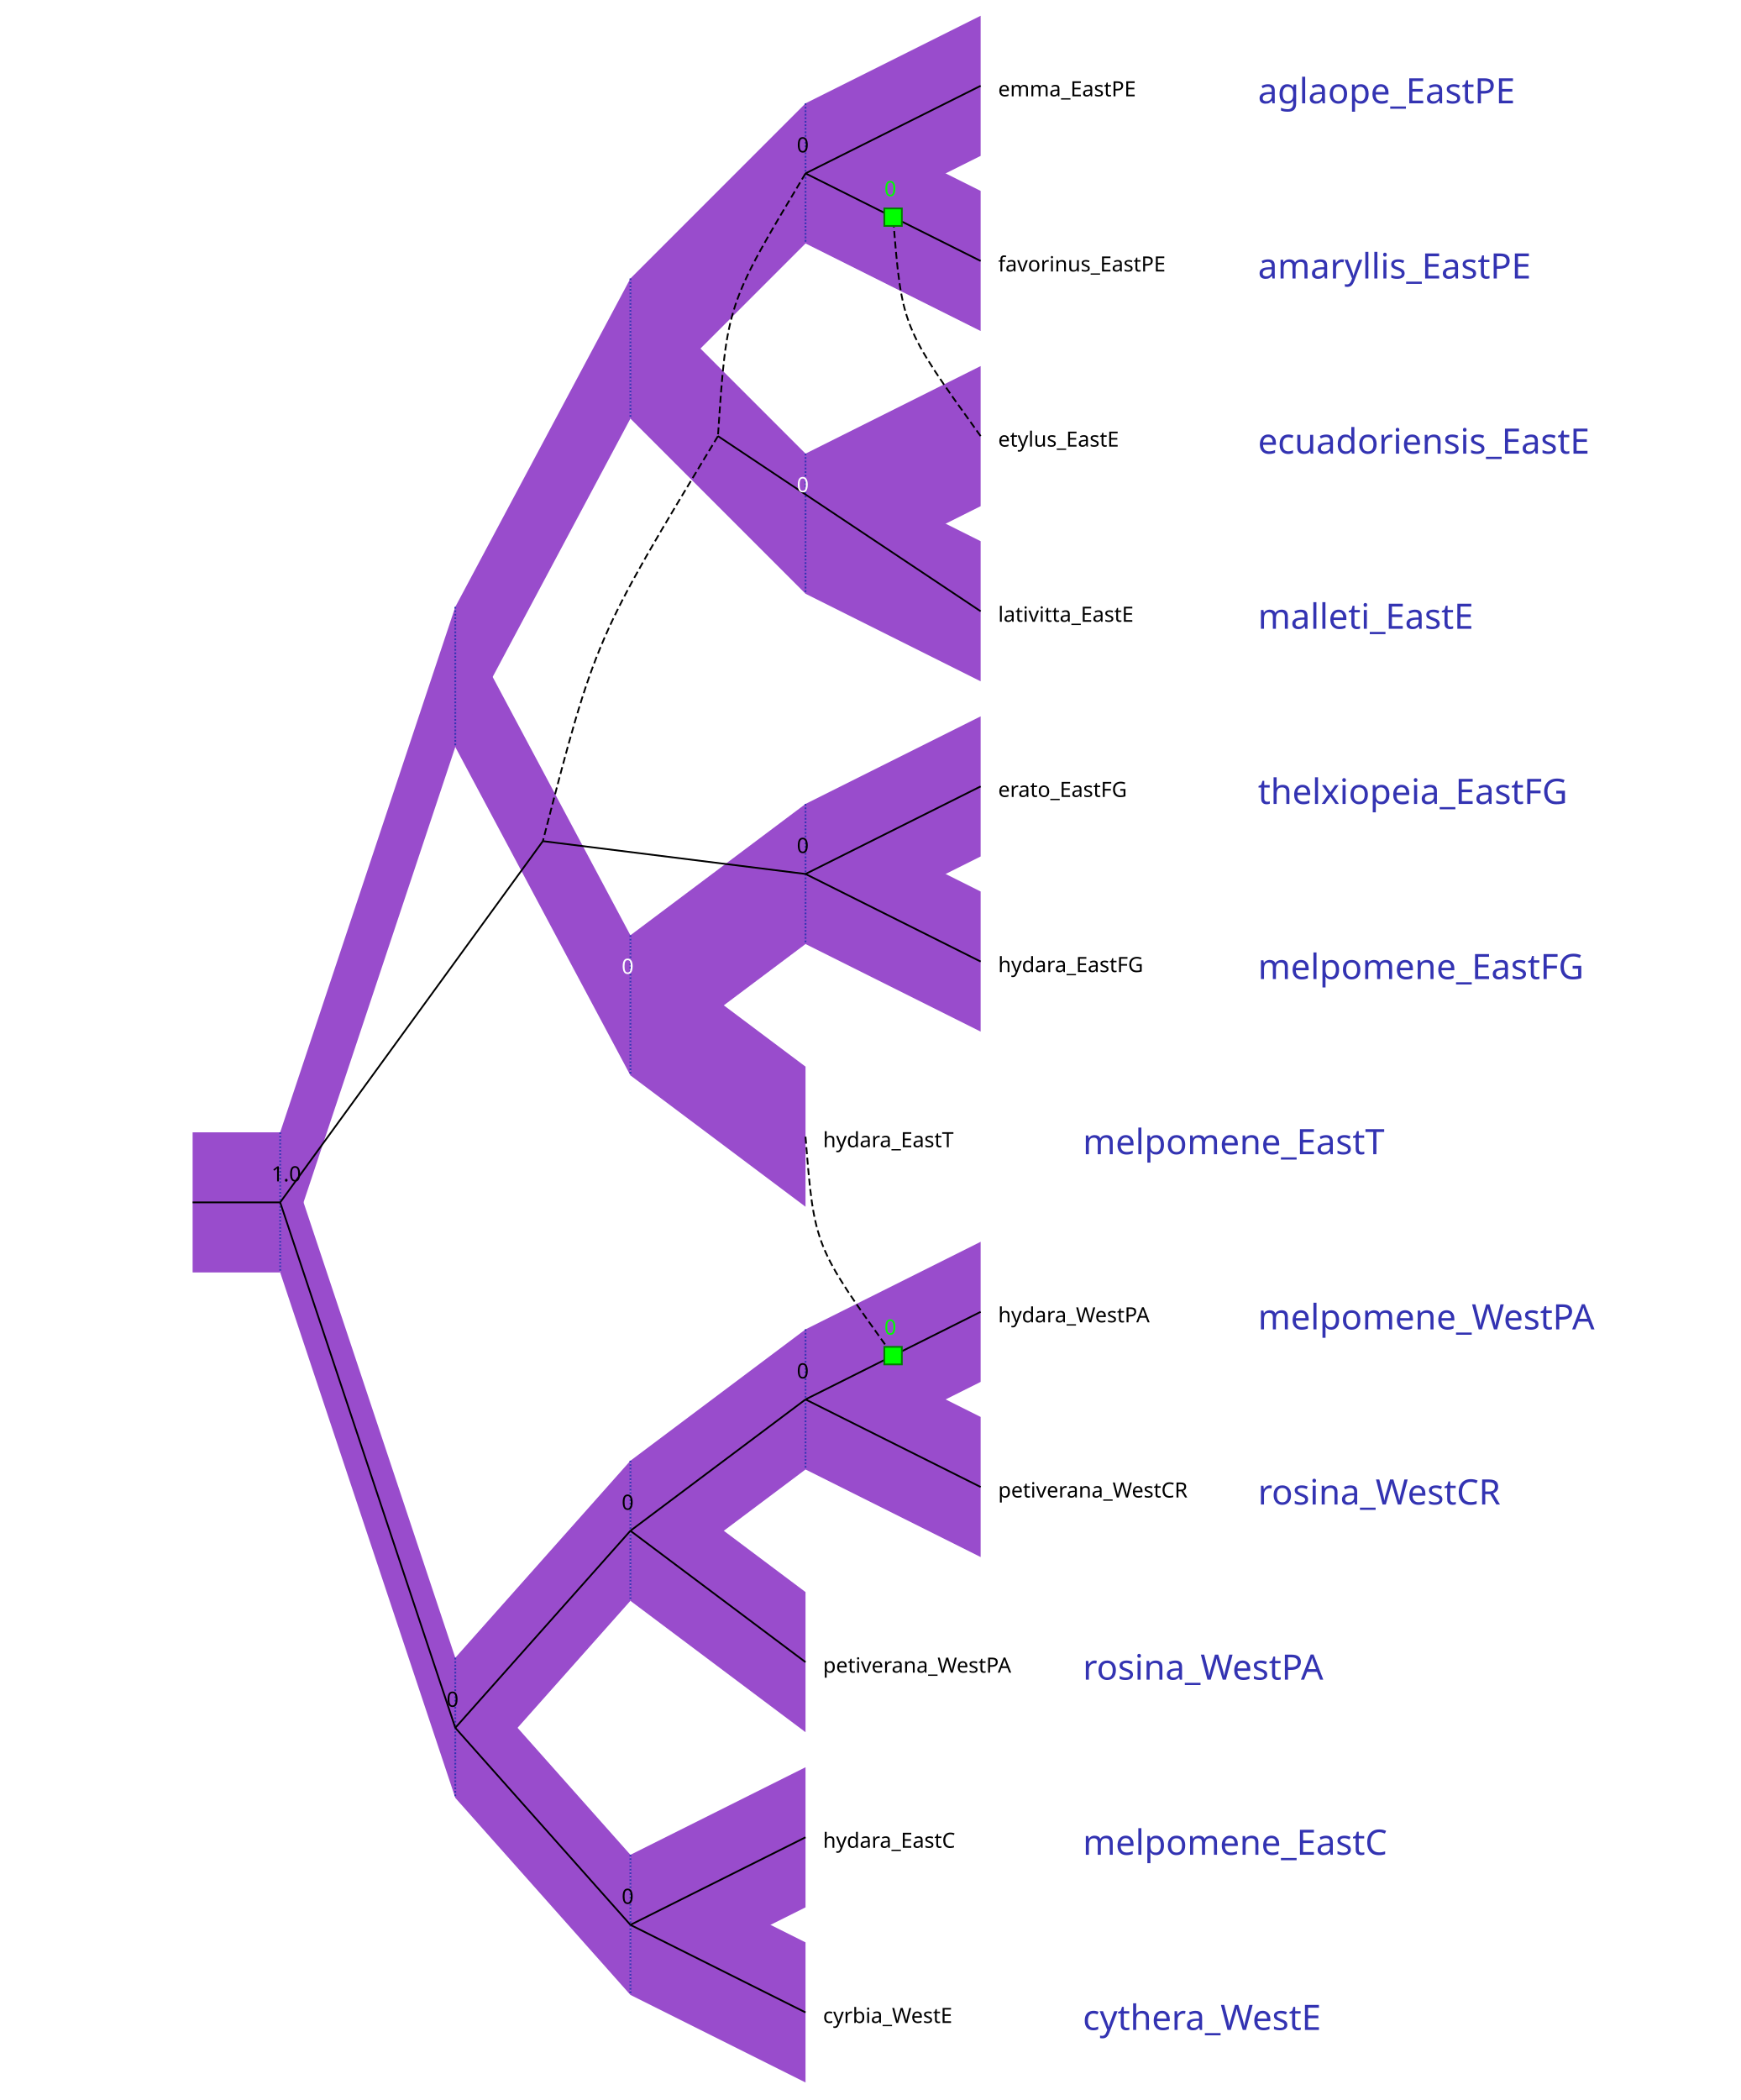
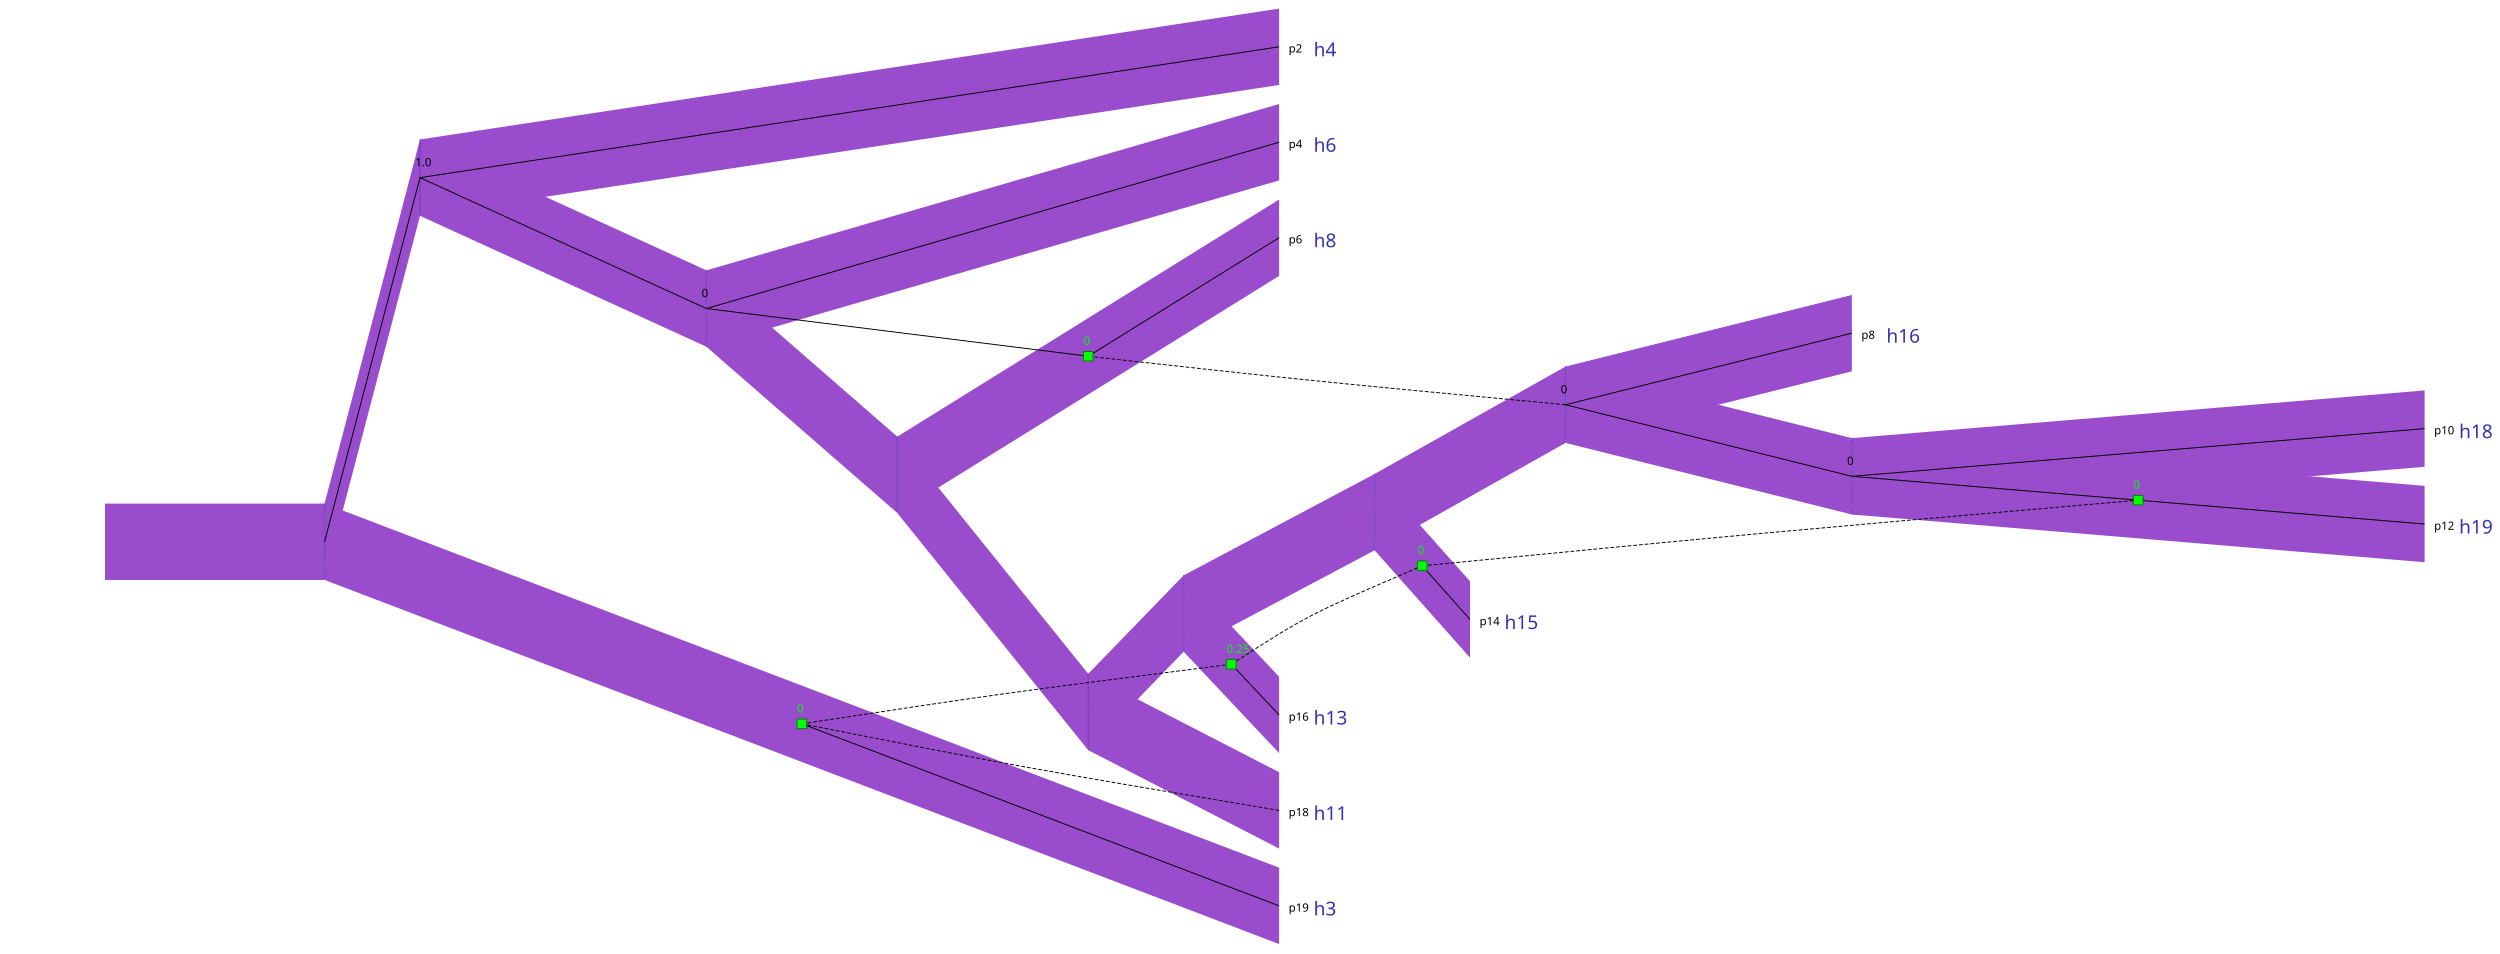
- <svg xmlns="http://www.w3.org/2000/svg" width="994" height="1199" version="1.1">
+ <svg xmlns="http://www.w3.org/2000/svg" width="2619" height="999" version="1.1">
  <g>
    <g style="font-family: &quot;Sans&quot;;">
      <g transform="translate(10, 0) ">
-         <polygon stroke="rgb(0,0,0)" stroke-opacity="0" fill="rgb(153,76,204)" points="350,834 450,909 450,989 350,914 " stroke-width="1" />
-         <polygon stroke="rgb(0,0,0)" stroke-opacity="0" fill="rgb(153,76,204)" points="450,59 550,9 550,89 450,139 " stroke-width="1" />
-         <polygon stroke="rgb(0,0,0)" stroke-opacity="0" fill="rgb(153,76,204)" points="250,946.5 350,1059 350,1139 250,1026.5 " stroke-width="1" />
-         <polygon stroke="rgb(0,0,0)" stroke-opacity="0" fill="rgb(153,76,204)" points="350,834 450,759 450,839 350,914 " stroke-width="1" />
-         <polygon stroke="rgb(0,0,0)" stroke-opacity="0" fill="rgb(153,76,204)" points="450,759 550,709 550,789 450,839 " stroke-width="1" />
-         <polygon stroke="rgb(0,0,0)" stroke-opacity="0" fill="rgb(153,76,204)" points="450,259 550,309 550,389 450,339 " stroke-width="1" />
-         <polygon stroke="rgb(0,0,0)" stroke-opacity="0" fill="rgb(153,76,204)" points="450,459 550,509 550,589 450,539 " stroke-width="1" />
-         <polygon stroke="rgb(0,0,0)" stroke-opacity="0" fill="rgb(153,76,204)" points="350,1059 450,1109 450,1189 350,1139 " stroke-width="1" />
-         <polygon stroke="rgb(0,0,0)" stroke-opacity="0" fill="rgb(153,76,204)" points="350,159 450,259 450,339 350,239 " stroke-width="1" />
-         <polygon stroke="rgb(0,0,0)" stroke-opacity="0" fill="rgb(153,76,204)" points="350,159 450,59 450,139 350,239 " stroke-width="1" />
-         <polygon stroke="rgb(0,0,0)" stroke-opacity="0" fill="rgb(153,76,204)" points="350,534 450,459 450,539 350,614 " stroke-width="1" />
-         <polygon stroke="rgb(0,0,0)" stroke-opacity="0" fill="rgb(153,76,204)" points="250,346.5 350,534 350,614 250,426.5 " stroke-width="1" />
-         <polygon stroke="rgb(0,0,0)" stroke-opacity="0" fill="rgb(153,76,204)" points="100,646.5 150,646.5 150,726.5 100,726.5 " stroke-width="1" />
-         <polygon stroke="rgb(0,0,0)" stroke-opacity="0" fill="rgb(153,76,204)" points="250,346.5 350,159 350,239 250,426.5 " stroke-width="1" />
-         <polygon stroke="rgb(0,0,0)" stroke-opacity="0" fill="rgb(153,76,204)" points="150,646.5 250,346.5 250,426.5 150,726.5 " stroke-width="1" />
-         <polygon stroke="rgb(0,0,0)" stroke-opacity="0" fill="rgb(153,76,204)" points="250,946.5 350,834 350,914 250,1026.5 " stroke-width="1" />
-         <polygon stroke="rgb(0,0,0)" stroke-opacity="0" fill="rgb(153,76,204)" points="150,646.5 250,946.5 250,1026.5 150,726.5 " stroke-width="1" />
-         <polygon stroke="rgb(0,0,0)" stroke-opacity="0" fill="rgb(153,76,204)" points="350,534 450,609 450,689 350,614 " stroke-width="1" />
-         <polygon stroke="rgb(0,0,0)" stroke-opacity="0" fill="rgb(153,76,204)" points="350,1059 450,1009 450,1089 350,1139 " stroke-width="1" />
-         <polygon stroke="rgb(0,0,0)" stroke-opacity="0" fill="rgb(153,76,204)" points="450,759 550,809 550,889 450,839 " stroke-width="1" />
-         <polygon stroke="rgb(0,0,0)" stroke-opacity="0" fill="rgb(153,76,204)" points="450,59 550,109 550,189 450,139 " stroke-width="1" />
-         <polygon stroke="rgb(0,0,0)" stroke-opacity="0" fill="rgb(153,76,204)" points="450,259 550,209 550,289 450,339 " stroke-width="1" />
-         <polygon stroke="rgb(0,0,0)" stroke-opacity="0" fill="rgb(153,76,204)" points="450,459 550,409 550,489 450,539 " stroke-width="1" />
-         <line x1="350" y1="1059" x2="350" y2="1139" stroke="rgb(51,51,178)" style="stroke-dasharray: 1, 1" />
-         <line x1="450" y1="759" x2="450" y2="839" stroke="rgb(51,51,178)" style="stroke-dasharray: 1, 1" />
-         <line x1="450" y1="259" x2="450" y2="339" stroke="rgb(51,51,178)" style="stroke-dasharray: 1, 1" />
-         <line x1="450" y1="59" x2="450" y2="139" stroke="rgb(51,51,178)" style="stroke-dasharray: 1, 1" />
-         <line x1="450" y1="459" x2="450" y2="539" stroke="rgb(51,51,178)" style="stroke-dasharray: 1, 1" />
-         <line x1="350" y1="534" x2="350" y2="614" stroke="rgb(51,51,178)" style="stroke-dasharray: 1, 1" />
-         <line x1="150" y1="646.5" x2="150" y2="726.5" stroke="rgb(51,51,178)" style="stroke-dasharray: 1, 1" />
-         <line x1="350" y1="159" x2="350" y2="239" stroke="rgb(51,51,178)" style="stroke-dasharray: 1, 1" />
-         <line x1="250" y1="346.5" x2="250" y2="426.5" stroke="rgb(51,51,178)" style="stroke-dasharray: 1, 1" />
-         <line x1="350" y1="834" x2="350" y2="914" stroke="rgb(51,51,178)" style="stroke-dasharray: 1, 1" />
-         <line x1="250" y1="946.5" x2="250" y2="1026.5" stroke="rgb(51,51,178)" style="stroke-dasharray: 1, 1" />
-         <g transform="translate(608.3636,959) rotate(0)">
-           <text x="0" y="0" font-size="20" stroke="rgb(0,0,0)" stroke-opacity="0" fill="rgb(51,51,178)" stroke-width="1" text-anchor="start" style="dominant-baseline: auto">rosina_WestPA</text>
+         <polygon stroke="rgb(0,0,0)" stroke-opacity="0" fill="rgb(153,76,204)" points="1930,459 2530,409 2530,489 1930,539 " stroke-width="1" />
+         <polygon stroke="rgb(0,0,0)" stroke-opacity="0" fill="rgb(153,76,204)" points="1930,459 2530,509 2530,589 1930,539 " stroke-width="1" />
+         <polygon stroke="rgb(0,0,0)" stroke-opacity="0" fill="rgb(153,76,204)" points="930,457.438 1330,209 1330,289 930,537.438 " stroke-width="1" />
+         <polygon stroke="rgb(0,0,0)" stroke-opacity="0" fill="rgb(153,76,204)" points="930,457.438 1130,705.875 1130,785.875 930,537.438 " stroke-width="1" />
+         <polygon stroke="rgb(0,0,0)" stroke-opacity="0" fill="rgb(153,76,204)" points="330,527.555 430,146.109 430,226.109 330,607.555 " stroke-width="1" />
+         <polygon stroke="rgb(0,0,0)" stroke-opacity="0" fill="rgb(153,76,204)" points="1430,496.5 1630,384 1630,464 1430,576.5 " stroke-width="1" />
+         <polygon stroke="rgb(0,0,0)" stroke-opacity="0" fill="rgb(153,76,204)" points="1230,602.75 1430,496.5 1430,576.5 1230,682.75 " stroke-width="1" />
+         <polygon stroke="rgb(0,0,0)" stroke-opacity="0" fill="rgb(153,76,204)" points="100,527.555 330,527.555 330,607.555 100,607.555 " stroke-width="1" />
+         <polygon stroke="rgb(0,0,0)" stroke-opacity="0" fill="rgb(153,76,204)" points="730,283.219 1330,109 1330,189 730,363.219 " stroke-width="1" />
+         <polygon stroke="rgb(0,0,0)" stroke-opacity="0" fill="rgb(153,76,204)" points="730,283.219 930,457.438 930,537.438 730,363.219 " stroke-width="1" />
+         <polygon stroke="rgb(0,0,0)" stroke-opacity="0" fill="rgb(153,76,204)" points="430,146.109 1330,9 1330,89 430,226.109 " stroke-width="1" />
+         <polygon stroke="rgb(0,0,0)" stroke-opacity="0" fill="rgb(153,76,204)" points="430,146.109 730,283.219 730,363.219 430,226.109 " stroke-width="1" />
+         <polygon stroke="rgb(0,0,0)" stroke-opacity="0" fill="rgb(153,76,204)" points="1130,705.875 1230,602.75 1230,682.75 1130,785.875 " stroke-width="1" />
+         <polygon stroke="rgb(0,0,0)" stroke-opacity="0" fill="rgb(153,76,204)" points="1630,384 1930,309 1930,389 1630,464 " stroke-width="1" />
+         <polygon stroke="rgb(0,0,0)" stroke-opacity="0" fill="rgb(153,76,204)" points="1430,496.5 1530,609 1530,689 1430,576.5 " stroke-width="1" />
+         <polygon stroke="rgb(0,0,0)" stroke-opacity="0" fill="rgb(153,76,204)" points="330,527.555 1330,909 1330,989 330,607.555 " stroke-width="1" />
+         <polygon stroke="rgb(0,0,0)" stroke-opacity="0" fill="rgb(153,76,204)" points="1630,384 1930,459 1930,539 1630,464 " stroke-width="1" />
+         <polygon stroke="rgb(0,0,0)" stroke-opacity="0" fill="rgb(153,76,204)" points="1230,602.75 1330,709 1330,789 1230,682.75 " stroke-width="1" />
+         <polygon stroke="rgb(0,0,0)" stroke-opacity="0" fill="rgb(153,76,204)" points="1130,705.875 1330,809 1330,889 1130,785.875 " stroke-width="1" />
+         <line x1="1130" y1="705.875" x2="1130" y2="785.875" stroke="rgb(51,51,178)" style="stroke-dasharray: 1, 1" />
+         <line x1="430" y1="146.109" x2="430" y2="226.109" stroke="rgb(51,51,178)" style="stroke-dasharray: 1, 1" />
+         <line x1="1630" y1="384" x2="1630" y2="464" stroke="rgb(51,51,178)" style="stroke-dasharray: 1, 1" />
+         <line x1="1430" y1="496.5" x2="1430" y2="576.5" stroke="rgb(51,51,178)" style="stroke-dasharray: 1, 1" />
+         <line x1="330" y1="527.555" x2="330" y2="607.555" stroke="rgb(51,51,178)" style="stroke-dasharray: 1, 1" />
+         <line x1="930" y1="457.438" x2="930" y2="537.438" stroke="rgb(51,51,178)" style="stroke-dasharray: 1, 1" />
+         <line x1="730" y1="283.219" x2="730" y2="363.219" stroke="rgb(51,51,178)" style="stroke-dasharray: 1, 1" />
+         <line x1="1230" y1="602.75" x2="1230" y2="682.75" stroke="rgb(51,51,178)" style="stroke-dasharray: 1, 1" />
+         <line x1="1930" y1="459" x2="1930" y2="539" stroke="rgb(51,51,178)" style="stroke-dasharray: 1, 1" />
+         <g transform="translate(2566.182,459) rotate(0)">
+           <text x="0" y="0" font-size="20" stroke="rgb(0,0,0)" stroke-opacity="0" fill="rgb(51,51,178)" stroke-width="1" text-anchor="start" style="dominant-baseline: auto">h18</text>
        </g>
-         <g transform="translate(708.3636,59) rotate(0)">
-           <text x="0" y="0" font-size="20" stroke="rgb(0,0,0)" stroke-opacity="0" fill="rgb(51,51,178)" stroke-width="1" text-anchor="start" style="dominant-baseline: auto">aglaope_EastPE</text>
+         <g transform="translate(2566.182,559) rotate(0)">
+           <text x="0" y="0" font-size="20" stroke="rgb(0,0,0)" stroke-opacity="0" fill="rgb(51,51,178)" stroke-width="1" text-anchor="start" style="dominant-baseline: auto">h19</text>
        </g>
-         <g transform="translate(708.3636,759) rotate(0)">
-           <text x="0" y="0" font-size="20" stroke="rgb(0,0,0)" stroke-opacity="0" fill="rgb(51,51,178)" stroke-width="1" text-anchor="start" style="dominant-baseline: auto">melpomene_WestPA</text>
+         <g transform="translate(1366.182,259) rotate(0)">
+           <text x="0" y="0" font-size="20" stroke="rgb(0,0,0)" stroke-opacity="0" fill="rgb(51,51,178)" stroke-width="1" text-anchor="start" style="dominant-baseline: auto">h8</text>
        </g>
-         <g transform="translate(708.3636,359) rotate(0)">
-           <text x="0" y="0" font-size="20" stroke="rgb(0,0,0)" stroke-opacity="0" fill="rgb(51,51,178)" stroke-width="1" text-anchor="start" style="dominant-baseline: auto">malleti_EastE</text>
+         <g transform="translate(1366.182,159) rotate(0)">
+           <text x="0" y="0" font-size="20" stroke="rgb(0,0,0)" stroke-opacity="0" fill="rgb(51,51,178)" stroke-width="1" text-anchor="start" style="dominant-baseline: auto">h6</text>
        </g>
-         <g transform="translate(708.3636,559) rotate(0)">
-           <text x="0" y="0" font-size="20" stroke="rgb(0,0,0)" stroke-opacity="0" fill="rgb(51,51,178)" stroke-width="1" text-anchor="start" style="dominant-baseline: auto">melpomene_EastFG</text>
+         <g transform="translate(1366.182,59) rotate(0)">
+           <text x="0" y="0" font-size="20" stroke="rgb(0,0,0)" stroke-opacity="0" fill="rgb(51,51,178)" stroke-width="1" text-anchor="start" style="dominant-baseline: auto">h4</text>
        </g>
-         <g transform="translate(608.3636,1159) rotate(0)">
-           <text x="0" y="0" font-size="20" stroke="rgb(0,0,0)" stroke-opacity="0" fill="rgb(51,51,178)" stroke-width="1" text-anchor="start" style="dominant-baseline: auto">cythera_WestE</text>
+         <g transform="translate(1966.182,359) rotate(0)">
+           <text x="0" y="0" font-size="20" stroke="rgb(0,0,0)" stroke-opacity="0" fill="rgb(51,51,178)" stroke-width="1" text-anchor="start" style="dominant-baseline: auto">h16</text>
        </g>
-         <g transform="translate(608.3636,659) rotate(0)">
-           <text x="0" y="0" font-size="20" stroke="rgb(0,0,0)" stroke-opacity="0" fill="rgb(51,51,178)" stroke-width="1" text-anchor="start" style="dominant-baseline: auto">melpomene_EastT</text>
+         <g transform="translate(1566.182,659) rotate(0)">
+           <text x="0" y="0" font-size="20" stroke="rgb(0,0,0)" stroke-opacity="0" fill="rgb(51,51,178)" stroke-width="1" text-anchor="start" style="dominant-baseline: auto">h15</text>
        </g>
-         <g transform="translate(608.3636,1059) rotate(0)">
-           <text x="0" y="0" font-size="20" stroke="rgb(0,0,0)" stroke-opacity="0" fill="rgb(51,51,178)" stroke-width="1" text-anchor="start" style="dominant-baseline: auto">melpomene_EastC</text>
+         <g transform="translate(1366.182,959) rotate(0)">
+           <text x="0" y="0" font-size="20" stroke="rgb(0,0,0)" stroke-opacity="0" fill="rgb(51,51,178)" stroke-width="1" text-anchor="start" style="dominant-baseline: auto">h3</text>
        </g>
-         <g transform="translate(708.3636,859) rotate(0)">
-           <text x="0" y="0" font-size="20" stroke="rgb(0,0,0)" stroke-opacity="0" fill="rgb(51,51,178)" stroke-width="1" text-anchor="start" style="dominant-baseline: auto">rosina_WestCR</text>
+         <g transform="translate(1366.182,759) rotate(0)">
+           <text x="0" y="0" font-size="20" stroke="rgb(0,0,0)" stroke-opacity="0" fill="rgb(51,51,178)" stroke-width="1" text-anchor="start" style="dominant-baseline: auto">h13</text>
        </g>
-         <g transform="translate(708.3636,159) rotate(0)">
-           <text x="0" y="0" font-size="20" stroke="rgb(0,0,0)" stroke-opacity="0" fill="rgb(51,51,178)" stroke-width="1" text-anchor="start" style="dominant-baseline: auto">amaryllis_EastPE</text>
+         <g transform="translate(1366.182,859) rotate(0)">
+           <text x="0" y="0" font-size="20" stroke="rgb(0,0,0)" stroke-opacity="0" fill="rgb(51,51,178)" stroke-width="1" text-anchor="start" style="dominant-baseline: auto">h11</text>
        </g>
-         <g transform="translate(708.3636,259) rotate(0)">
-           <text x="0" y="0" font-size="20" stroke="rgb(0,0,0)" stroke-opacity="0" fill="rgb(51,51,178)" stroke-width="1" text-anchor="start" style="dominant-baseline: auto">ecuadoriensis_EastE</text>
+         <line x1="1330" y1="49" x2="430" y2="186.109" stroke="rgb(0,0,0)" />
+         <line x1="730" y1="323.219" x2="430" y2="186.109" stroke="rgb(0,0,0)" />
+         <line x1="430" y1="186.109" x2="330" y2="567.555" stroke="rgb(0,0,0)" />
+         <line x1="1330" y1="249" x2="1130" y2="373.219" stroke="rgb(0,0,0)" />
+         <path d="M1630 424 C1360 398.609 1360 398.609 1130 373.219" style="stroke-dasharray: 4, 2" stroke="rgb(0,0,0)" fill="rgb(0,0,0)" fill-opacity="0" />
+         <line x1="1330" y1="149" x2="730" y2="323.219" stroke="rgb(0,0,0)" />
+         <line x1="1130" y1="373.219" x2="730" y2="323.219" stroke="rgb(0,0,0)" />
+         <line x1="1930" y1="349" x2="1630" y2="424" stroke="rgb(0,0,0)" />
+         <line x1="1930" y1="499" x2="1630" y2="424" stroke="rgb(0,0,0)" />
+         <line x1="2530" y1="449" x2="1930" y2="499" stroke="rgb(0,0,0)" />
+         <line x1="2230" y1="524" x2="1930" y2="499" stroke="rgb(0,0,0)" />
+         <line x1="2530" y1="549" x2="2230" y2="524" stroke="rgb(0,0,0)" />
+         <path d="M1480 592.75 C1835 558.375 1835 558.375 2230 524" style="stroke-dasharray: 4, 2" stroke="rgb(0,0,0)" fill="rgb(0,0,0)" fill-opacity="0" />
+         <line x1="1530" y1="649" x2="1480" y2="592.75" stroke="rgb(0,0,0)" />
+         <path d="M1280 695.875 C1360 644.312 1360 644.312 1480 592.75" style="stroke-dasharray: 4, 2" stroke="rgb(0,0,0)" fill="rgb(0,0,0)" fill-opacity="0" />
+         <line x1="1330" y1="749" x2="1280" y2="695.875" stroke="rgb(0,0,0)" />
+         <path d="M830 758.277 C1035 727.076 1035 727.076 1280 695.875" style="stroke-dasharray: 4, 2" stroke="rgb(0,0,0)" fill="rgb(0,0,0)" fill-opacity="0" />
+         <path d="M1330 849 C1060 803.639 1060 803.639 830 758.277" style="stroke-dasharray: 4, 2" stroke="rgb(0,0,0)" fill="rgb(0,0,0)" fill-opacity="0" />
+         <line x1="1330" y1="949" x2="830" y2="758.277" stroke="rgb(0,0,0)" />
+         <g transform="translate(725,311.2188) rotate(0)">
+           <text x="0" y="0" font-size="12" stroke="rgb(0,0,0)" stroke-opacity="0" fill="rgb(0,0,0)" stroke-width="1" text-anchor="start" style="dominant-baseline: auto">0</text>
        </g>
-         <g transform="translate(708.3636,459) rotate(0)">
-           <text x="0" y="0" font-size="20" stroke="rgb(0,0,0)" stroke-opacity="0" fill="rgb(51,51,178)" stroke-width="1" text-anchor="start" style="dominant-baseline: auto">thelxiopeia_EastFG</text>
+         <g transform="translate(425,174.1094) rotate(0)">
+           <text x="0" y="0" font-size="12" stroke="rgb(0,0,0)" stroke-opacity="0" fill="rgb(0,0,0)" stroke-width="1" text-anchor="start" style="dominant-baseline: auto">1.0</text>
        </g>
-         <line x1="450" y1="1149" x2="350" y2="1099" stroke="rgb(0,0,0)" />
-         <line x1="500" y1="774" x2="450" y2="799" stroke="rgb(0,0,0)" />
-         <line x1="350" y1="1099" x2="250" y2="986.5" stroke="rgb(0,0,0)" />
-         <line x1="550" y1="549" x2="450" y2="499" stroke="rgb(0,0,0)" />
-         <line x1="450" y1="1049" x2="350" y2="1099" stroke="rgb(0,0,0)" />
-         <line x1="550" y1="49" x2="450" y2="99" stroke="rgb(0,0,0)" />
-         <path d="M450 649 C455 711.5 455 711.5 500 774" style="stroke-dasharray: 4, 2" stroke="rgb(0,0,0)" fill="rgb(0,0,0)" fill-opacity="0" />
-         <line x1="450" y1="949" x2="350" y2="874" stroke="rgb(0,0,0)" />
-         <line x1="550" y1="449" x2="450" y2="499" stroke="rgb(0,0,0)" />
-         <line x1="550" y1="849" x2="450" y2="799" stroke="rgb(0,0,0)" />
-         <line x1="550" y1="749" x2="500" y2="774" stroke="rgb(0,0,0)" />
-         <line x1="550" y1="349" x2="400" y2="249" stroke="rgb(0,0,0)" />
-         <line x1="350" y1="874" x2="250" y2="986.5" stroke="rgb(0,0,0)" />
-         <line x1="450" y1="799" x2="350" y2="874" stroke="rgb(0,0,0)" />
-         <path d="M550 249 C505 186.5 505 186.5 500 124" style="stroke-dasharray: 4, 2" stroke="rgb(0,0,0)" fill="rgb(0,0,0)" fill-opacity="0" />
-         <line x1="550" y1="149" x2="500" y2="124" stroke="rgb(0,0,0)" />
-         <line x1="150" y1="686.5" x2="100" y2="686.5" stroke="rgb(0,0,0)" />
-         <line x1="300" y1="480.25" x2="150" y2="686.5" stroke="rgb(0,0,0)" />
-         <path d="M400 249 C330 364.625 330 364.625 300 480.25" style="stroke-dasharray: 4, 2" stroke="rgb(0,0,0)" fill="rgb(0,0,0)" fill-opacity="0" />
-         <path d="M450 99 C405 174 405 174 400 249" style="stroke-dasharray: 4, 2" stroke="rgb(0,0,0)" fill="rgb(0,0,0)" fill-opacity="0" />
-         <line x1="500" y1="124" x2="450" y2="99" stroke="rgb(0,0,0)" />
-         <line x1="450" y1="499" x2="300" y2="480.25" stroke="rgb(0,0,0)" />
-         <line x1="250" y1="986.5" x2="150" y2="686.5" stroke="rgb(0,0,0)" />
-         <rect x="495" y="769" width="10" height="10" stroke="rgb(0,127,0)" fill="rgb(0,255,0)" stroke-width="1" />
-         <g transform="translate(495,762) rotate(0)">
+         <g transform="translate(1625,412) rotate(0)">
+           <text x="0" y="0" font-size="12" stroke="rgb(0,0,0)" stroke-opacity="0" fill="rgb(0,0,0)" stroke-width="1" text-anchor="start" style="dominant-baseline: auto">0</text>
+         </g>
+         <rect x="1125" y="368.219" width="10" height="10" stroke="rgb(0,127,0)" fill="rgb(0,255,0)" stroke-width="1" />
+         <g transform="translate(1125,361.2188) rotate(0)">
          <text x="0" y="0" font-size="12" stroke="rgb(0,0,0)" stroke-opacity="0" fill="rgb(0,255,0)" stroke-width="1" text-anchor="start" style="dominant-baseline: auto">0</text>
        </g>
-         <g transform="translate(345,1087) rotate(0)">
+         <g transform="translate(1925,487) rotate(0)">
          <text x="0" y="0" font-size="12" stroke="rgb(0,0,0)" stroke-opacity="0" fill="rgb(0,0,0)" stroke-width="1" text-anchor="start" style="dominant-baseline: auto">0</text>
        </g>
-         <g transform="translate(345,862) rotate(0)">
-           <text x="0" y="0" font-size="12" stroke="rgb(0,0,0)" stroke-opacity="0" fill="rgb(0,0,0)" stroke-width="1" text-anchor="start" style="dominant-baseline: auto">0</text>
-         </g>
-         <g transform="translate(445,787) rotate(0)">
-           <text x="0" y="0" font-size="12" stroke="rgb(0,0,0)" stroke-opacity="0" fill="rgb(0,0,0)" stroke-width="1" text-anchor="start" style="dominant-baseline: auto">0</text>
-         </g>
-         <g transform="translate(145,674.5) rotate(0)">
-           <text x="0" y="0" font-size="12" stroke="rgb(0,0,0)" stroke-opacity="0" fill="rgb(0,0,0)" stroke-width="1" text-anchor="start" style="dominant-baseline: auto">1.0</text>
-         </g>
-         <g transform="translate(345,556) rotate(0)">
-           <text x="0" y="0" font-size="12" stroke="rgb(0,0,0)" stroke-opacity="0" fill="rgb(255,255,255)" stroke-width="1" text-anchor="start" style="dominant-baseline: auto">0</text>
-         </g>
-         <g transform="translate(445,281) rotate(0)">
-           <text x="0" y="0" font-size="12" stroke="rgb(0,0,0)" stroke-opacity="0" fill="rgb(255,255,255)" stroke-width="1" text-anchor="start" style="dominant-baseline: auto">0</text>
-         </g>
-         <g transform="translate(445,87) rotate(0)">
-           <text x="0" y="0" font-size="12" stroke="rgb(0,0,0)" stroke-opacity="0" fill="rgb(0,0,0)" stroke-width="1" text-anchor="start" style="dominant-baseline: auto">0</text>
-         </g>
-         <rect x="495" y="119" width="10" height="10" stroke="rgb(0,127,0)" fill="rgb(0,255,0)" stroke-width="1" />
-         <g transform="translate(495,112) rotate(0)">
+         <rect x="2225" y="519" width="10" height="10" stroke="rgb(0,127,0)" fill="rgb(0,255,0)" stroke-width="1" />
+         <g transform="translate(2225,512) rotate(0)">
          <text x="0" y="0" font-size="12" stroke="rgb(0,0,0)" stroke-opacity="0" fill="rgb(0,255,0)" stroke-width="1" text-anchor="start" style="dominant-baseline: auto">0</text>
        </g>
-         <g transform="translate(445,487) rotate(0)">
-           <text x="0" y="0" font-size="12" stroke="rgb(0,0,0)" stroke-opacity="0" fill="rgb(0,0,0)" stroke-width="1" text-anchor="start" style="dominant-baseline: auto">0</text>
+         <rect x="1475" y="587.75" width="10" height="10" stroke="rgb(0,127,0)" fill="rgb(0,255,0)" stroke-width="1" />
+         <g transform="translate(1475,580.75) rotate(0)">
+           <text x="0" y="0" font-size="12" stroke="rgb(0,0,0)" stroke-opacity="0" fill="rgb(0,255,0)" stroke-width="1" text-anchor="start" style="dominant-baseline: auto">0</text>
        </g>
-         <g transform="translate(245,974.5) rotate(0)">
-           <text x="0" y="0" font-size="12" stroke="rgb(0,0,0)" stroke-opacity="0" fill="rgb(0,0,0)" stroke-width="1" text-anchor="start" style="dominant-baseline: auto">0</text>
+         <rect x="1275" y="690.875" width="10" height="10" stroke="rgb(0,127,0)" fill="rgb(0,255,0)" stroke-width="1" />
+         <g transform="translate(1275,683.875) rotate(0)">
+           <text x="0" y="0" font-size="12" stroke="rgb(0,0,0)" stroke-opacity="0" fill="rgb(0,255,0)" stroke-width="1" text-anchor="start" style="dominant-baseline: auto">0.25</text>
        </g>
-         <g transform="translate(460,1155) rotate(0)">
-           <text x="0" y="0" font-size="12" stroke="rgb(0,0,0)" stroke-opacity="0" fill="rgb(0,0,0)" stroke-width="1" text-anchor="start" style="dominant-baseline: auto">cyrbia_WestE</text>
+         <rect x="825" y="753.277" width="10" height="10" stroke="rgb(0,127,0)" fill="rgb(0,255,0)" stroke-width="1" />
+         <g transform="translate(825,746.2773) rotate(0)">
+           <text x="0" y="0" font-size="12" stroke="rgb(0,0,0)" stroke-opacity="0" fill="rgb(0,255,0)" stroke-width="1" text-anchor="start" style="dominant-baseline: auto">0</text>
        </g>
-         <g transform="translate(560,555) rotate(0)">
-           <text x="0" y="0" font-size="12" stroke="rgb(0,0,0)" stroke-opacity="0" fill="rgb(0,0,0)" stroke-width="1" text-anchor="start" style="dominant-baseline: auto">hydara_EastFG</text>
+         <g transform="translate(1340,55) rotate(0)">
+           <text x="0" y="0" font-size="12" stroke="rgb(0,0,0)" stroke-opacity="0" fill="rgb(0,0,0)" stroke-width="1" text-anchor="start" style="dominant-baseline: auto">p2</text>
        </g>
-         <g transform="translate(460,1055) rotate(0)">
-           <text x="0" y="0" font-size="12" stroke="rgb(0,0,0)" stroke-opacity="0" fill="rgb(0,0,0)" stroke-width="1" text-anchor="start" style="dominant-baseline: auto">hydara_EastC</text>
+         <g transform="translate(1340,255) rotate(0)">
+           <text x="0" y="0" font-size="12" stroke="rgb(0,0,0)" stroke-opacity="0" fill="rgb(0,0,0)" stroke-width="1" text-anchor="start" style="dominant-baseline: auto">p6</text>
        </g>
-         <g transform="translate(560,55) rotate(0)">
-           <text x="0" y="0" font-size="12" stroke="rgb(0,0,0)" stroke-opacity="0" fill="rgb(0,0,0)" stroke-width="1" text-anchor="start" style="dominant-baseline: auto">emma_EastPE</text>
+         <g transform="translate(1340,155) rotate(0)">
+           <text x="0" y="0" font-size="12" stroke="rgb(0,0,0)" stroke-opacity="0" fill="rgb(0,0,0)" stroke-width="1" text-anchor="start" style="dominant-baseline: auto">p4</text>
        </g>
-         <g transform="translate(460,655) rotate(0)">
-           <text x="0" y="0" font-size="12" stroke="rgb(0,0,0)" stroke-opacity="0" fill="rgb(0,0,0)" stroke-width="1" text-anchor="start" style="dominant-baseline: auto">hydara_EastT</text>
+         <g transform="translate(1940,355) rotate(0)">
+           <text x="0" y="0" font-size="12" stroke="rgb(0,0,0)" stroke-opacity="0" fill="rgb(0,0,0)" stroke-width="1" text-anchor="start" style="dominant-baseline: auto">p8</text>
        </g>
-         <g transform="translate(460,955) rotate(0)">
-           <text x="0" y="0" font-size="12" stroke="rgb(0,0,0)" stroke-opacity="0" fill="rgb(0,0,0)" stroke-width="1" text-anchor="start" style="dominant-baseline: auto">petiverana_WestPA</text>
+         <g transform="translate(2540,455) rotate(0)">
+           <text x="0" y="0" font-size="12" stroke="rgb(0,0,0)" stroke-opacity="0" fill="rgb(0,0,0)" stroke-width="1" text-anchor="start" style="dominant-baseline: auto">p10</text>
        </g>
-         <g transform="translate(560,455) rotate(0)">
-           <text x="0" y="0" font-size="12" stroke="rgb(0,0,0)" stroke-opacity="0" fill="rgb(0,0,0)" stroke-width="1" text-anchor="start" style="dominant-baseline: auto">erato_EastFG</text>
+         <g transform="translate(2540,555) rotate(0)">
+           <text x="0" y="0" font-size="12" stroke="rgb(0,0,0)" stroke-opacity="0" fill="rgb(0,0,0)" stroke-width="1" text-anchor="start" style="dominant-baseline: auto">p12</text>
        </g>
-         <g transform="translate(560,855) rotate(0)">
-           <text x="0" y="0" font-size="12" stroke="rgb(0,0,0)" stroke-opacity="0" fill="rgb(0,0,0)" stroke-width="1" text-anchor="start" style="dominant-baseline: auto">petiverana_WestCR</text>
+         <g transform="translate(1540,655) rotate(0)">
+           <text x="0" y="0" font-size="12" stroke="rgb(0,0,0)" stroke-opacity="0" fill="rgb(0,0,0)" stroke-width="1" text-anchor="start" style="dominant-baseline: auto">p14</text>
        </g>
-         <g transform="translate(560,755) rotate(0)">
-           <text x="0" y="0" font-size="12" stroke="rgb(0,0,0)" stroke-opacity="0" fill="rgb(0,0,0)" stroke-width="1" text-anchor="start" style="dominant-baseline: auto">hydara_WestPA</text>
+         <g transform="translate(1340,755) rotate(0)">
+           <text x="0" y="0" font-size="12" stroke="rgb(0,0,0)" stroke-opacity="0" fill="rgb(0,0,0)" stroke-width="1" text-anchor="start" style="dominant-baseline: auto">p16</text>
        </g>
-         <g transform="translate(560,355) rotate(0)">
-           <text x="0" y="0" font-size="12" stroke="rgb(0,0,0)" stroke-opacity="0" fill="rgb(0,0,0)" stroke-width="1" text-anchor="start" style="dominant-baseline: auto">lativitta_EastE</text>
+         <g transform="translate(1340,855) rotate(0)">
+           <text x="0" y="0" font-size="12" stroke="rgb(0,0,0)" stroke-opacity="0" fill="rgb(0,0,0)" stroke-width="1" text-anchor="start" style="dominant-baseline: auto">p18</text>
        </g>
-         <g transform="translate(560,255) rotate(0)">
-           <text x="0" y="0" font-size="12" stroke="rgb(0,0,0)" stroke-opacity="0" fill="rgb(0,0,0)" stroke-width="1" text-anchor="start" style="dominant-baseline: auto">etylus_EastE</text>
-         </g>
-         <g transform="translate(560,155) rotate(0)">
-           <text x="0" y="0" font-size="12" stroke="rgb(0,0,0)" stroke-opacity="0" fill="rgb(0,0,0)" stroke-width="1" text-anchor="start" style="dominant-baseline: auto">favorinus_EastPE</text>
+         <g transform="translate(1340,955) rotate(0)">
+           <text x="0" y="0" font-size="12" stroke="rgb(0,0,0)" stroke-opacity="0" fill="rgb(0,0,0)" stroke-width="1" text-anchor="start" style="dominant-baseline: auto">p19</text>
        </g>
      </g>
    </g>
  </g>
</svg>
